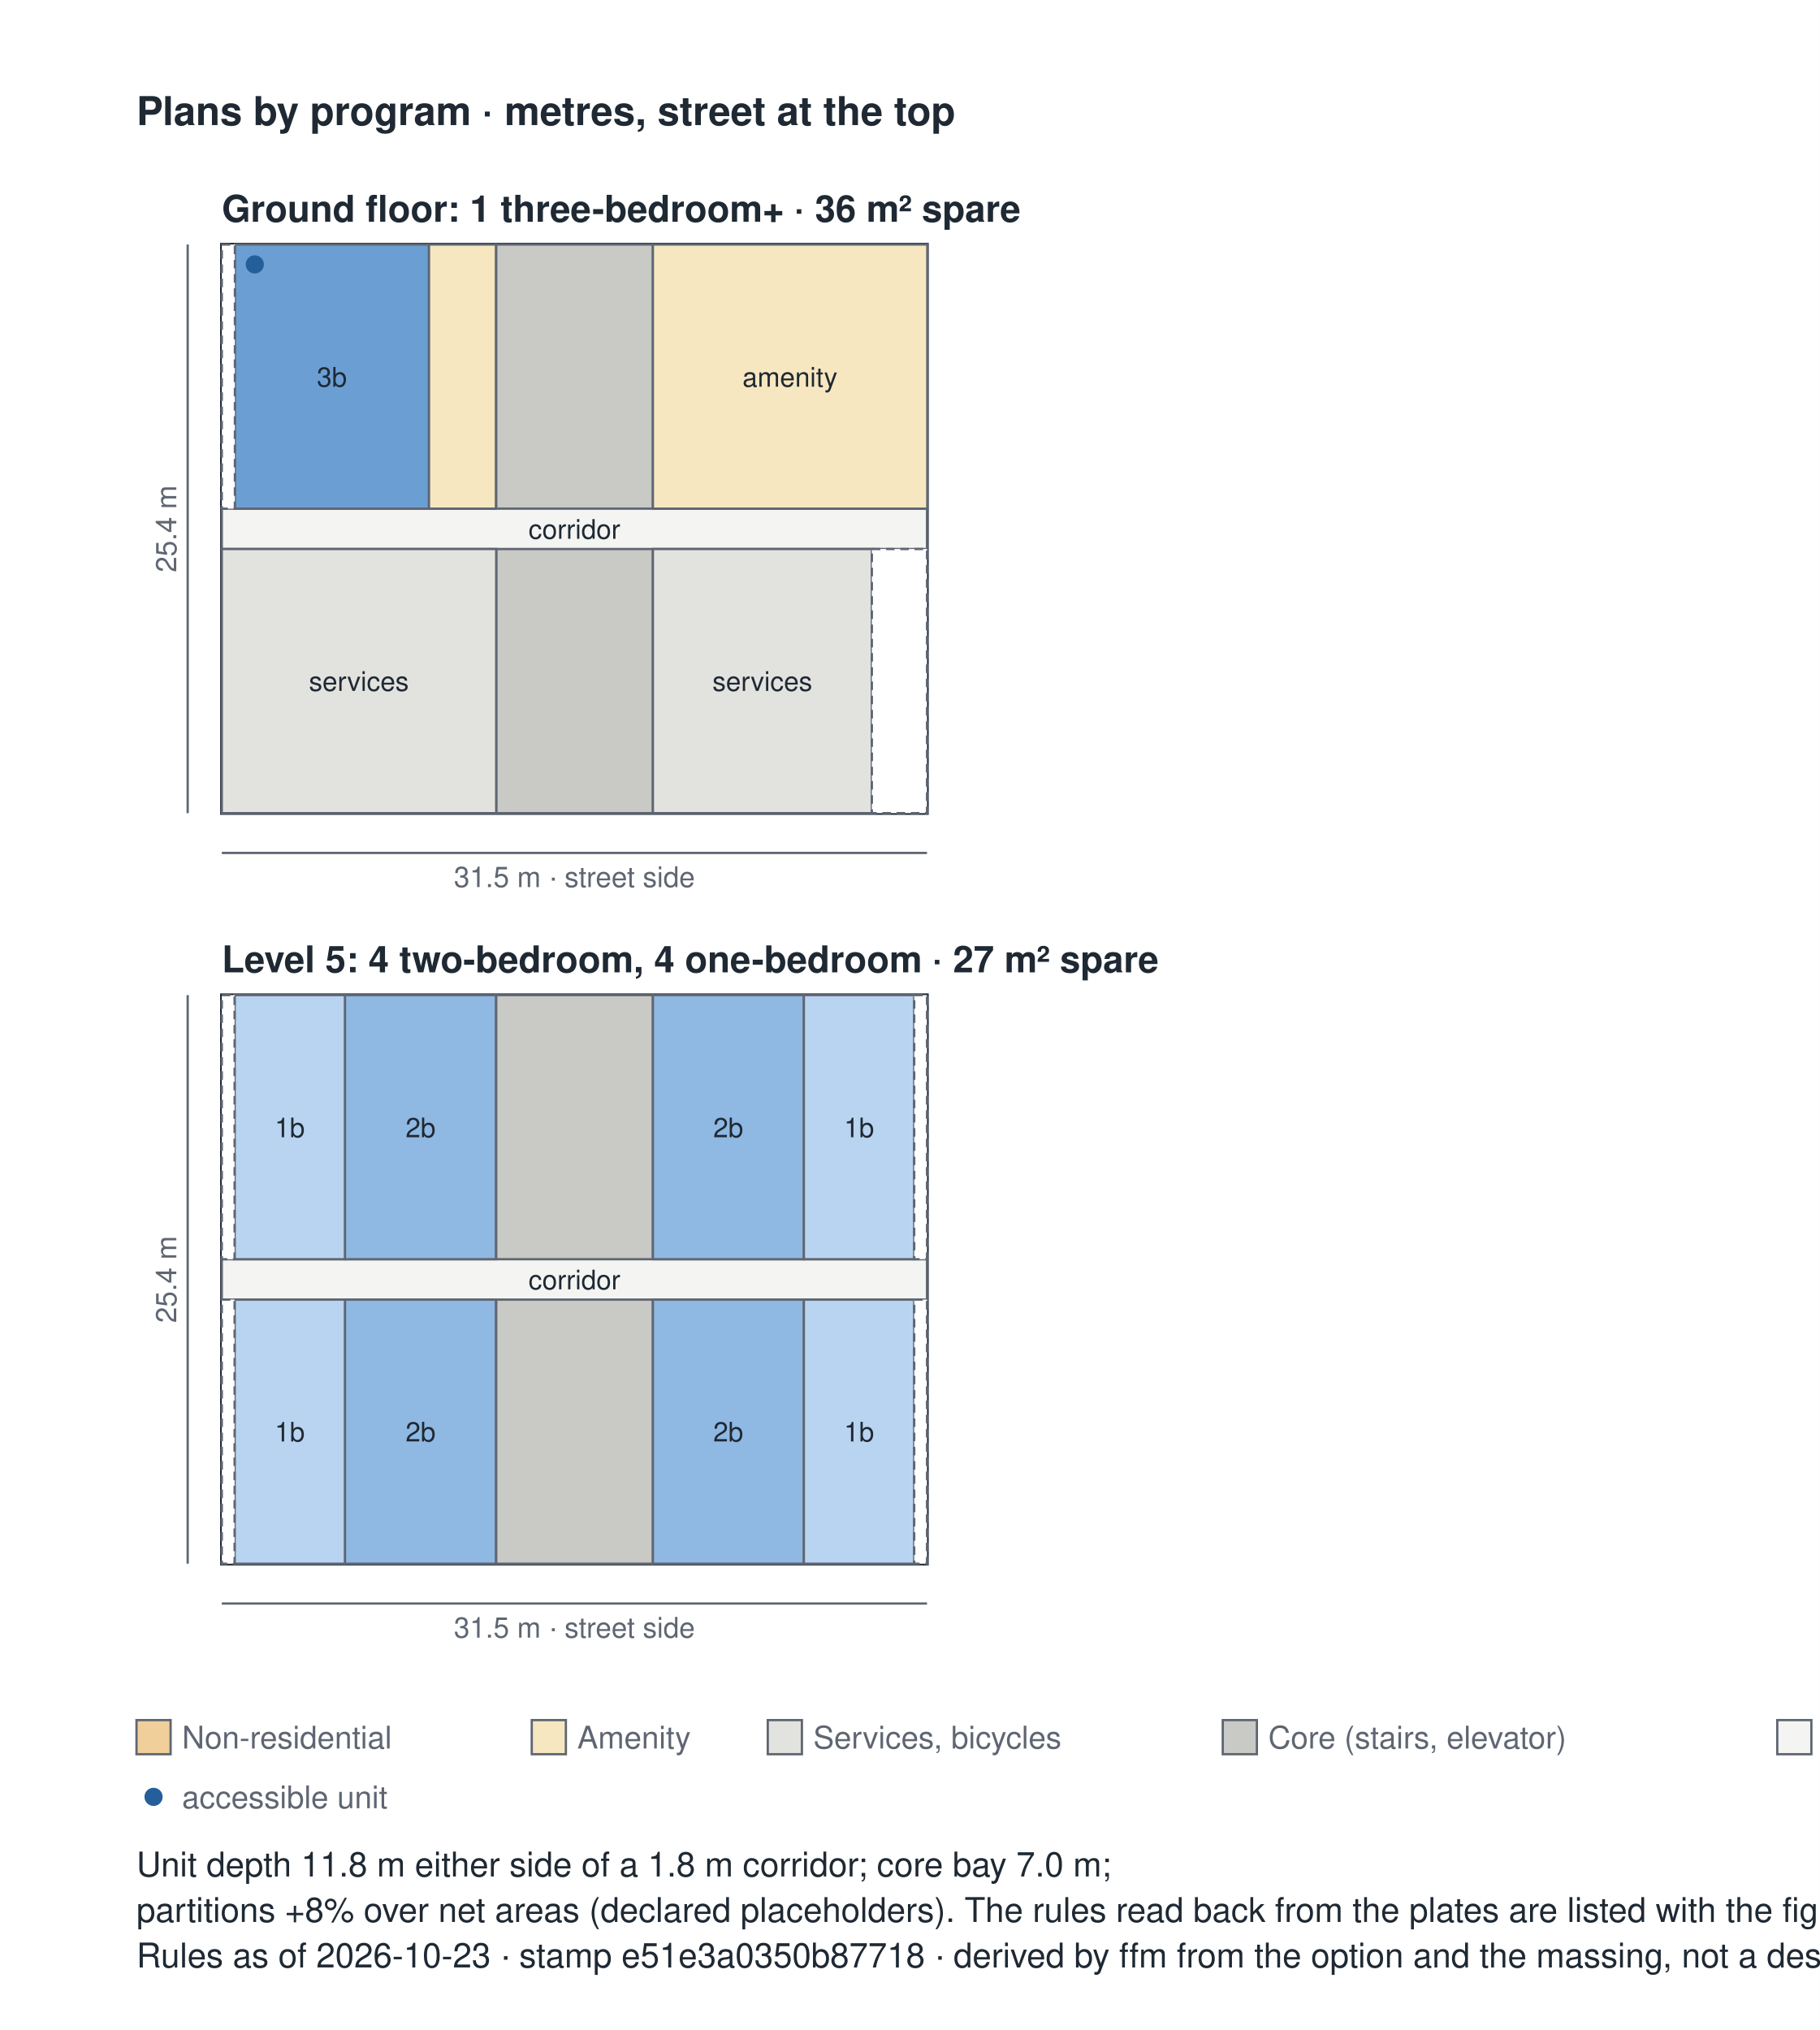
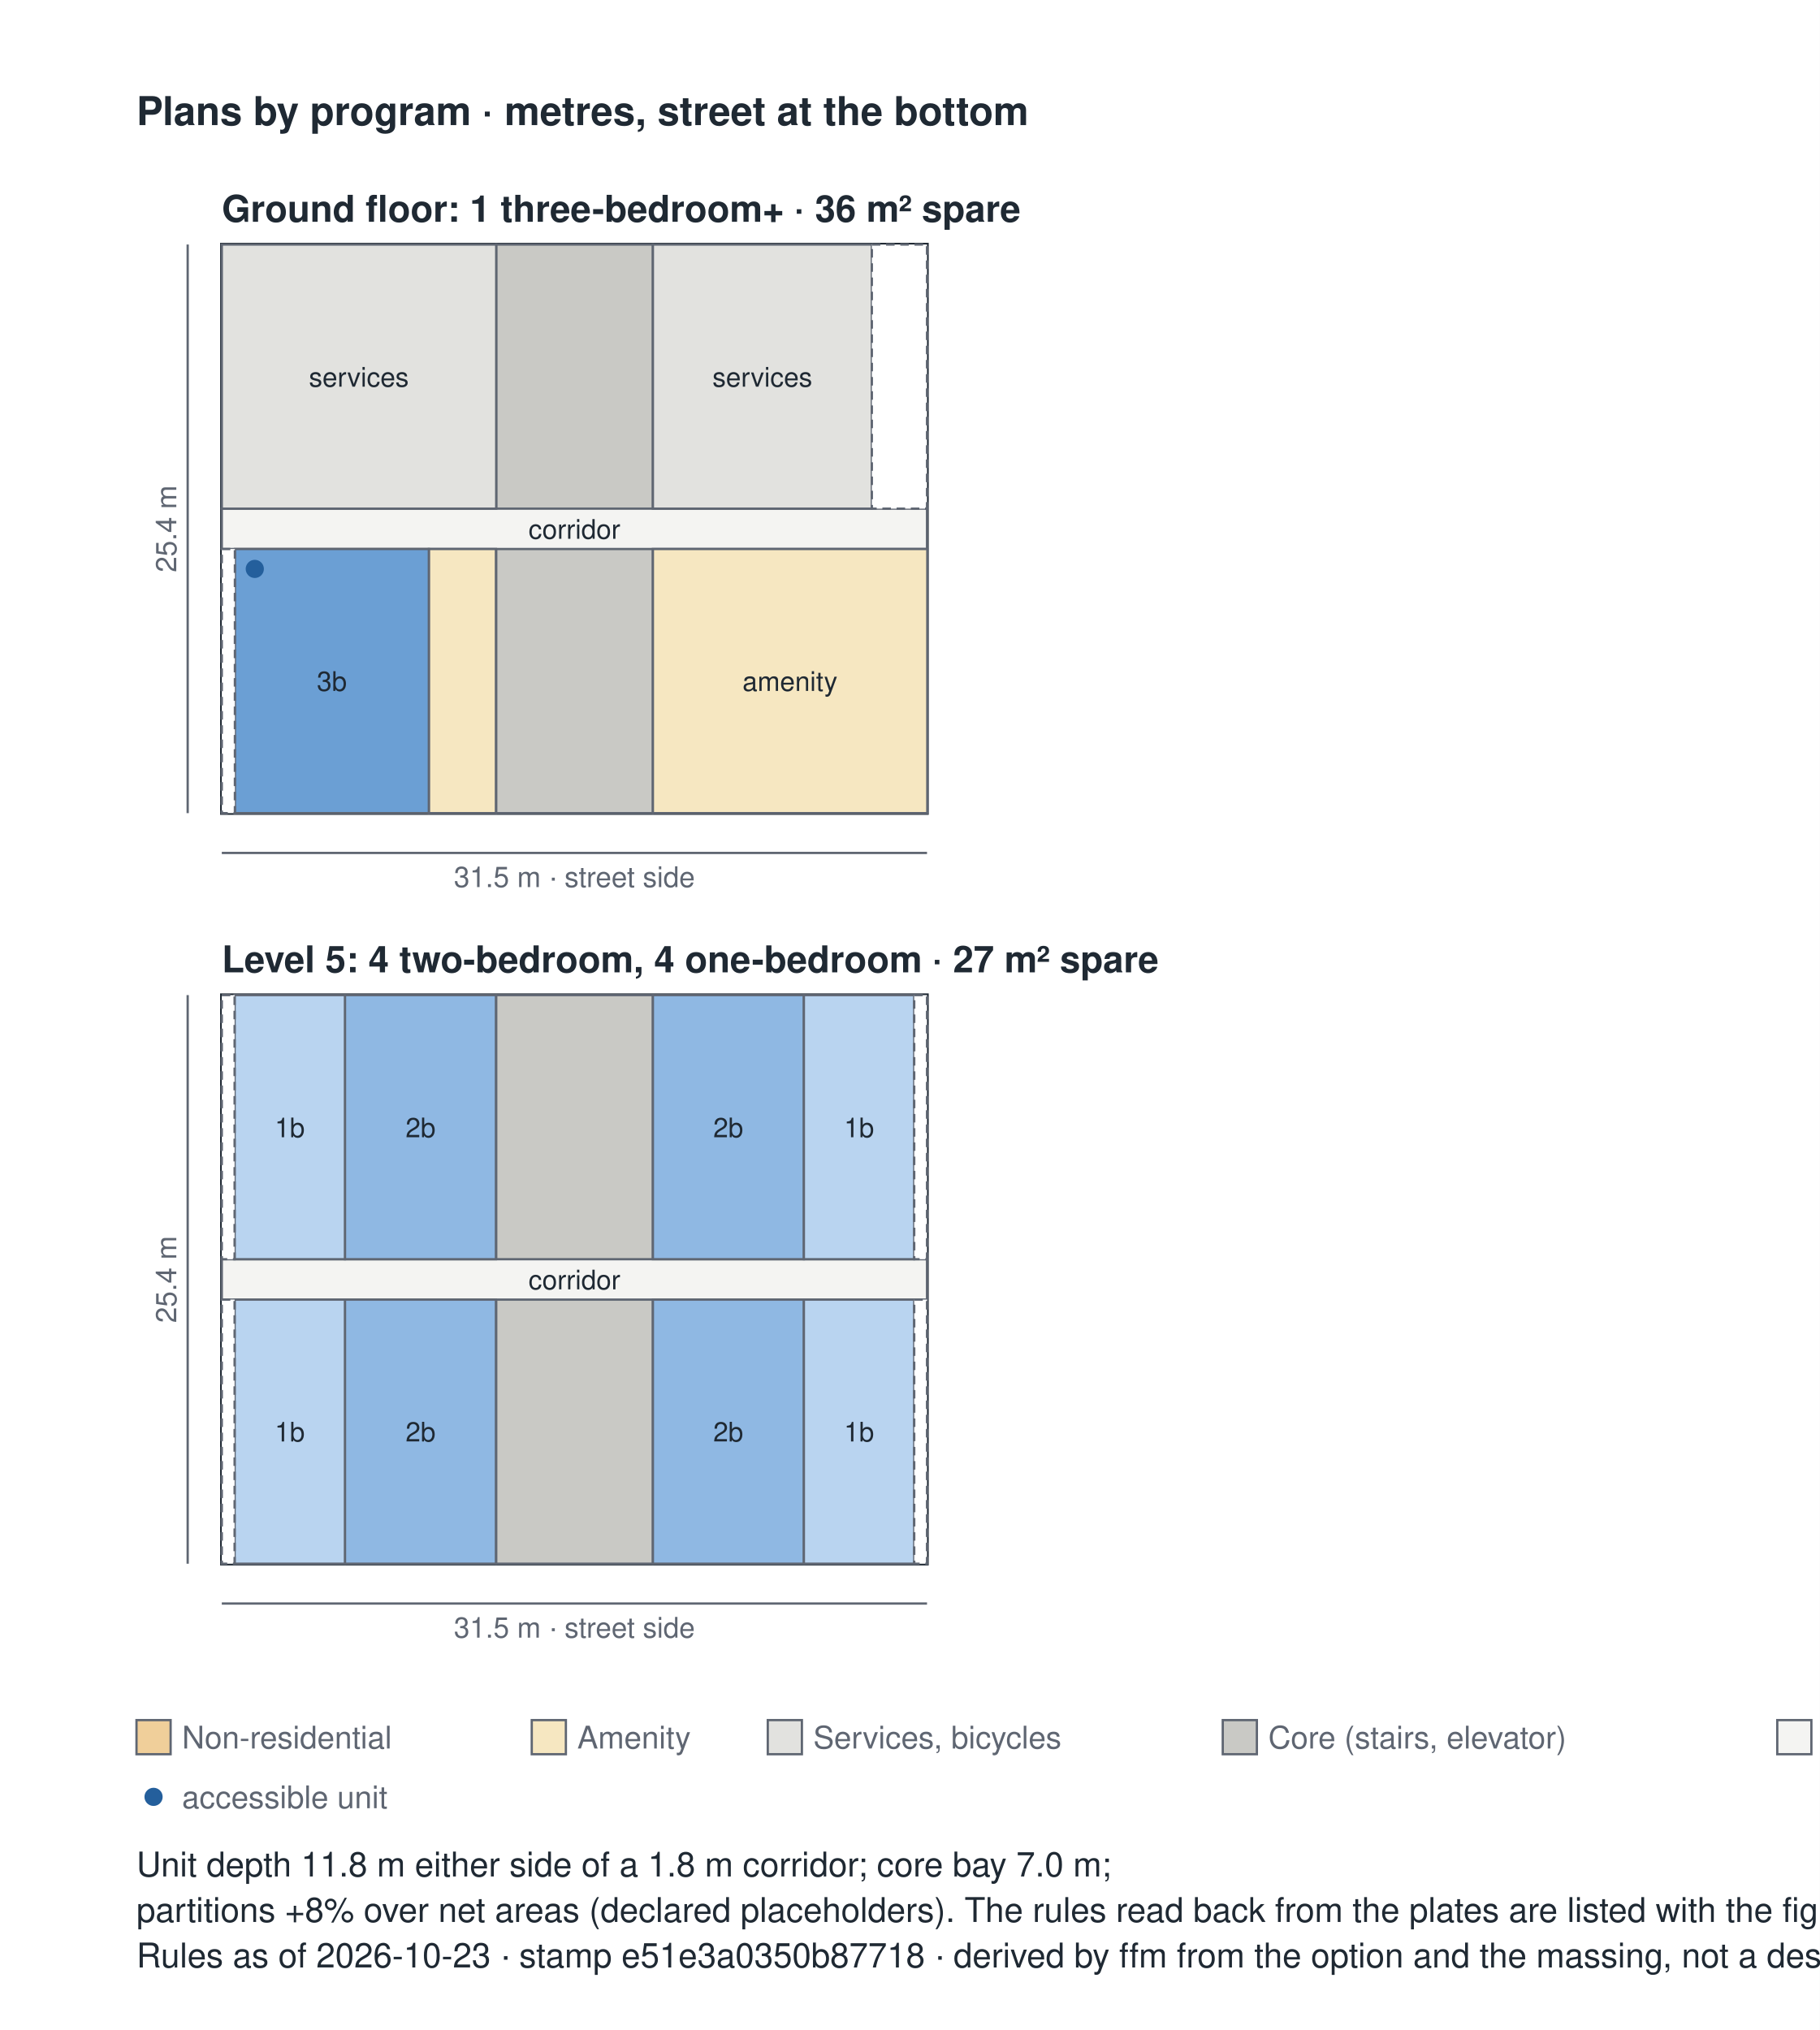
<svg xmlns="http://www.w3.org/2000/svg" width="640" height="714" viewBox="0 0 640 714" font-family="IBM Plex Sans, Helvetica, Arial, sans-serif" font-size="12" fill="#1f2933" role="img" aria-label="Floor plans by program">
  <rect width="100%" height="100%" fill="#ffffff" />
-   <text x="48" y="44" font-size="14" font-weight="600">Plans by program · metres, street at the top</text>
+   <text x="48" y="44" font-size="14" font-weight="600">Plans by program · metres, street at the bottom</text>
  <text x="78.0" y="78.0" font-size="13" font-weight="600">Ground floor: 1 three-bedroom+ · 36 m² spare</text>
  <rect x="78.0" y="86.0" width="248.0" height="200.0" fill="#f4f4f2" stroke="#1f2933" stroke-width="1.2" />
  <rect x="174.5" y="86.0" width="55.1" height="200.0" fill="#c9c9c5" stroke="#5f6672" stroke-width="0.8" />
  <text x="202.0" y="189.5" font-size="9.5" text-anchor="middle" fill="#1f2933">core</text>
  <rect x="78.0" y="178.9" width="248.0" height="14.2" fill="#f4f4f2" stroke="#5f6672" stroke-width="0.8" />
  <text x="202.0" y="189.5" font-size="9.5" text-anchor="middle" fill="#1f2933">corridor</text>
-   <rect x="229.6" y="86.0" width="96.5" height="92.9" fill="#f6e7c1" stroke="#5f6672" stroke-width="0.8" />
-   <text x="277.8" y="136.0" font-size="9.5" text-anchor="middle" fill="#1f2933">amenity</text>
-   <rect x="150.8" y="86.0" width="23.6" height="92.9" fill="#f6e7c1" stroke="#5f6672" stroke-width="0.8" />
-   <rect x="78.0" y="193.1" width="96.5" height="92.9" fill="#e2e2df" stroke="#5f6672" stroke-width="0.8" />
-   <text x="126.2" y="243.0" font-size="9.5" text-anchor="middle" fill="#1f2933">services</text>
-   <rect x="229.6" y="193.1" width="77.0" height="92.9" fill="#e2e2df" stroke="#5f6672" stroke-width="0.8" />
-   <text x="268.1" y="243.0" font-size="9.5" text-anchor="middle" fill="#1f2933">services</text>
-   <rect x="82.6" y="86.0" width="68.2" height="92.9" fill="#6b9fd4" stroke="#5f6672" stroke-width="0.8" />
-   <circle cx="89.6" cy="93.0" r="3.2" fill="#245f9c" />
-   <text x="116.7" y="136.0" font-size="9.5" text-anchor="middle" fill="#1f2933">3b</text>
-   <rect x="78.0" y="86.0" width="4.6" height="92.9" fill="#ffffff" stroke="#5f6672" stroke-width="0.8" stroke-dasharray="3 2" />
-   <rect x="306.6" y="193.1" width="19.4" height="92.9" fill="#ffffff" stroke="#5f6672" stroke-width="0.8" stroke-dasharray="3 2" />
+   <rect x="229.6" y="193.1" width="96.5" height="92.9" fill="#f6e7c1" stroke="#5f6672" stroke-width="0.8" />
+   <text x="277.8" y="243.0" font-size="9.5" text-anchor="middle" fill="#1f2933">amenity</text>
+   <rect x="150.8" y="193.1" width="23.6" height="92.9" fill="#f6e7c1" stroke="#5f6672" stroke-width="0.8" />
+   <rect x="78.0" y="86.0" width="96.5" height="92.9" fill="#e2e2df" stroke="#5f6672" stroke-width="0.8" />
+   <text x="126.2" y="136.0" font-size="9.5" text-anchor="middle" fill="#1f2933">services</text>
+   <rect x="229.6" y="86.0" width="77.0" height="92.9" fill="#e2e2df" stroke="#5f6672" stroke-width="0.8" />
+   <text x="268.1" y="136.0" font-size="9.5" text-anchor="middle" fill="#1f2933">services</text>
+   <rect x="82.6" y="193.1" width="68.2" height="92.9" fill="#6b9fd4" stroke="#5f6672" stroke-width="0.8" />
+   <circle cx="89.6" cy="200.1" r="3.2" fill="#245f9c" />
+   <text x="116.7" y="243.0" font-size="9.5" text-anchor="middle" fill="#1f2933">3b</text>
+   <rect x="78.0" y="193.1" width="4.6" height="92.9" fill="#ffffff" stroke="#5f6672" stroke-width="0.8" stroke-dasharray="3 2" />
+   <rect x="306.6" y="86.0" width="19.4" height="92.9" fill="#ffffff" stroke="#5f6672" stroke-width="0.8" stroke-dasharray="3 2" />
  <line x1="78.0" y1="300.0" x2="326.0" y2="300.0" stroke="#5f6672" stroke-width="0.8" />
  <text x="202.0" y="312.0" font-size="10" text-anchor="middle" fill="#5f6672">31.5 m · street side</text>
  <line x1="66.0" y1="86.0" x2="66.0" y2="286.0" stroke="#5f6672" stroke-width="0.8" />
  <text x="62.0" y="186.0" font-size="10" text-anchor="middle" fill="#5f6672" transform="rotate(-90 62.0 186.0)">25.4 m</text>
  <text x="78.0" y="342.0" font-size="13" font-weight="600">Level 5: 4 two-bedroom, 4 one-bedroom · 27 m² spare</text>
  <rect x="78.0" y="350.0" width="248.0" height="200.0" fill="#f4f4f2" stroke="#1f2933" stroke-width="1.2" />
  <rect x="174.5" y="350.0" width="55.1" height="200.0" fill="#c9c9c5" stroke="#5f6672" stroke-width="0.8" />
  <text x="202.0" y="453.5" font-size="9.5" text-anchor="middle" fill="#1f2933">core</text>
  <rect x="78.0" y="442.9" width="248.0" height="14.2" fill="#f4f4f2" stroke="#5f6672" stroke-width="0.8" />
  <text x="202.0" y="453.5" font-size="9.5" text-anchor="middle" fill="#1f2933">corridor</text>
+   <rect x="121.3" y="457.1" width="53.1" height="92.9" fill="#8fb8e3" stroke="#5f6672" stroke-width="0.8" />
+   <text x="147.9" y="507.0" font-size="9.5" text-anchor="middle" fill="#1f2933">2b</text>
+   <rect x="229.6" y="457.1" width="53.1" height="92.9" fill="#8fb8e3" stroke="#5f6672" stroke-width="0.8" />
+   <text x="256.1" y="507.0" font-size="9.5" text-anchor="middle" fill="#1f2933">2b</text>
  <rect x="121.3" y="350.0" width="53.1" height="92.9" fill="#8fb8e3" stroke="#5f6672" stroke-width="0.8" />
  <text x="147.9" y="400.0" font-size="9.5" text-anchor="middle" fill="#1f2933">2b</text>
  <rect x="229.6" y="350.0" width="53.1" height="92.9" fill="#8fb8e3" stroke="#5f6672" stroke-width="0.8" />
  <text x="256.1" y="400.0" font-size="9.5" text-anchor="middle" fill="#1f2933">2b</text>
-   <rect x="121.3" y="457.1" width="53.1" height="92.9" fill="#8fb8e3" stroke="#5f6672" stroke-width="0.8" />
-   <text x="147.9" y="507.0" font-size="9.5" text-anchor="middle" fill="#1f2933">2b</text>
-   <rect x="229.6" y="457.1" width="53.1" height="92.9" fill="#8fb8e3" stroke="#5f6672" stroke-width="0.8" />
-   <text x="256.1" y="507.0" font-size="9.5" text-anchor="middle" fill="#1f2933">2b</text>
+   <rect x="82.5" y="457.1" width="38.8" height="92.9" fill="#b9d4f0" stroke="#5f6672" stroke-width="0.8" />
+   <text x="101.9" y="507.0" font-size="9.5" text-anchor="middle" fill="#1f2933">1b</text>
+   <rect x="282.7" y="457.1" width="38.8" height="92.9" fill="#b9d4f0" stroke="#5f6672" stroke-width="0.8" />
+   <text x="302.1" y="507.0" font-size="9.5" text-anchor="middle" fill="#1f2933">1b</text>
  <rect x="82.5" y="350.0" width="38.8" height="92.9" fill="#b9d4f0" stroke="#5f6672" stroke-width="0.8" />
  <text x="101.9" y="400.0" font-size="9.5" text-anchor="middle" fill="#1f2933">1b</text>
  <rect x="282.7" y="350.0" width="38.8" height="92.9" fill="#b9d4f0" stroke="#5f6672" stroke-width="0.8" />
  <text x="302.1" y="400.0" font-size="9.5" text-anchor="middle" fill="#1f2933">1b</text>
-   <rect x="82.5" y="457.1" width="38.8" height="92.9" fill="#b9d4f0" stroke="#5f6672" stroke-width="0.8" />
-   <text x="101.9" y="507.0" font-size="9.5" text-anchor="middle" fill="#1f2933">1b</text>
-   <rect x="282.7" y="457.1" width="38.8" height="92.9" fill="#b9d4f0" stroke="#5f6672" stroke-width="0.8" />
-   <text x="302.1" y="507.0" font-size="9.5" text-anchor="middle" fill="#1f2933">1b</text>
+   <rect x="78.0" y="457.1" width="4.5" height="92.9" fill="#ffffff" stroke="#5f6672" stroke-width="0.8" stroke-dasharray="3 2" />
+   <rect x="321.5" y="457.1" width="4.5" height="92.9" fill="#ffffff" stroke="#5f6672" stroke-width="0.8" stroke-dasharray="3 2" />
  <rect x="78.0" y="350.0" width="4.5" height="92.9" fill="#ffffff" stroke="#5f6672" stroke-width="0.8" stroke-dasharray="3 2" />
  <rect x="321.5" y="350.0" width="4.5" height="92.9" fill="#ffffff" stroke="#5f6672" stroke-width="0.8" stroke-dasharray="3 2" />
-   <rect x="78.0" y="457.1" width="4.5" height="92.9" fill="#ffffff" stroke="#5f6672" stroke-width="0.8" stroke-dasharray="3 2" />
-   <rect x="321.5" y="457.1" width="4.5" height="92.9" fill="#ffffff" stroke="#5f6672" stroke-width="0.8" stroke-dasharray="3 2" />
  <line x1="78.0" y1="564.0" x2="326.0" y2="564.0" stroke="#5f6672" stroke-width="0.8" />
  <text x="202.0" y="576.0" font-size="10" text-anchor="middle" fill="#5f6672">31.5 m · street side</text>
  <line x1="66.0" y1="350.0" x2="66.0" y2="550.0" stroke="#5f6672" stroke-width="0.8" />
  <text x="62.0" y="450.0" font-size="10" text-anchor="middle" fill="#5f6672" transform="rotate(-90 62.0 450.0)">25.4 m</text>
  <rect x="48.0" y="605.0" width="12" height="12" fill="#f0cf9a" stroke="#5f6672" stroke-width="0.8" />
  <text x="64.0" y="615.0" fill="#5f6672" font-size="11">Non-residential</text>
  <rect x="187.0" y="605.0" width="12" height="12" fill="#f6e7c1" stroke="#5f6672" stroke-width="0.8" />
  <text x="203.0" y="615.0" fill="#5f6672" font-size="11">Amenity</text>
  <rect x="270.0" y="605.0" width="12" height="12" fill="#e2e2df" stroke="#5f6672" stroke-width="0.8" />
  <text x="286.0" y="615.0" fill="#5f6672" font-size="11">Services, bicycles</text>
  <rect x="430.0" y="605.0" width="12" height="12" fill="#c9c9c5" stroke="#5f6672" stroke-width="0.8" />
  <text x="446.0" y="615.0" fill="#5f6672" font-size="11">Core (stairs, elevator)</text>
  <rect x="625.0" y="605.0" width="12" height="12" fill="#f4f4f2" stroke="#5f6672" stroke-width="0.8" />
  <text x="641.0" y="615.0" fill="#5f6672" font-size="11">Corridor</text>
  <rect x="715.0" y="605.0" width="12" height="12" fill="#6b9fd4" stroke="#5f6672" stroke-width="0.8" />
  <text x="731.0" y="615.0" fill="#5f6672" font-size="11">Three-bedroom+</text>
  <rect x="847.0" y="605.0" width="12" height="12" fill="#8fb8e3" stroke="#5f6672" stroke-width="0.8" />
  <text x="863.0" y="615.0" fill="#5f6672" font-size="11">Two-bedroom</text>
  <rect x="958.0" y="605.0" width="12" height="12" fill="#b9d4f0" stroke="#5f6672" stroke-width="0.8" />
  <text x="974.0" y="615.0" fill="#5f6672" font-size="11">One-bedroom</text>
  <rect x="1069.0" y="605.0" width="12" height="12" fill="#dbe9f8" stroke="#5f6672" stroke-width="0.8" />
  <text x="1085.0" y="615.0" fill="#5f6672" font-size="11">Studio</text>
  <rect x="1145.0" y="605.0" width="12" height="12" fill="#ffffff" stroke="#5f6672" stroke-width="0.8" />
  <text x="1161.0" y="615.0" fill="#5f6672" font-size="11">Spare</text>
  <circle cx="54" cy="632.0" r="3.2" fill="#245f9c" />
  <text x="64" y="636.0" font-size="11" fill="#5f6672">accessible unit</text>
  <text x="48.0" y="660.0" fill="#1f2933">Unit depth 11.8 m either side of a 1.8 m corridor; core bay 7.0 m;</text>
  <text x="48.0" y="676.0" fill="#1f2933">partitions +8% over net areas (declared placeholders). The rules read back from the plates are listed with the figure.</text>
  <text x="48.0" y="692.0" fill="#1f2933">Rules as of 2026-10-23 · stamp e51e3a0350b87718 · derived by ffm from the option and the massing, not a design</text>
</svg>
